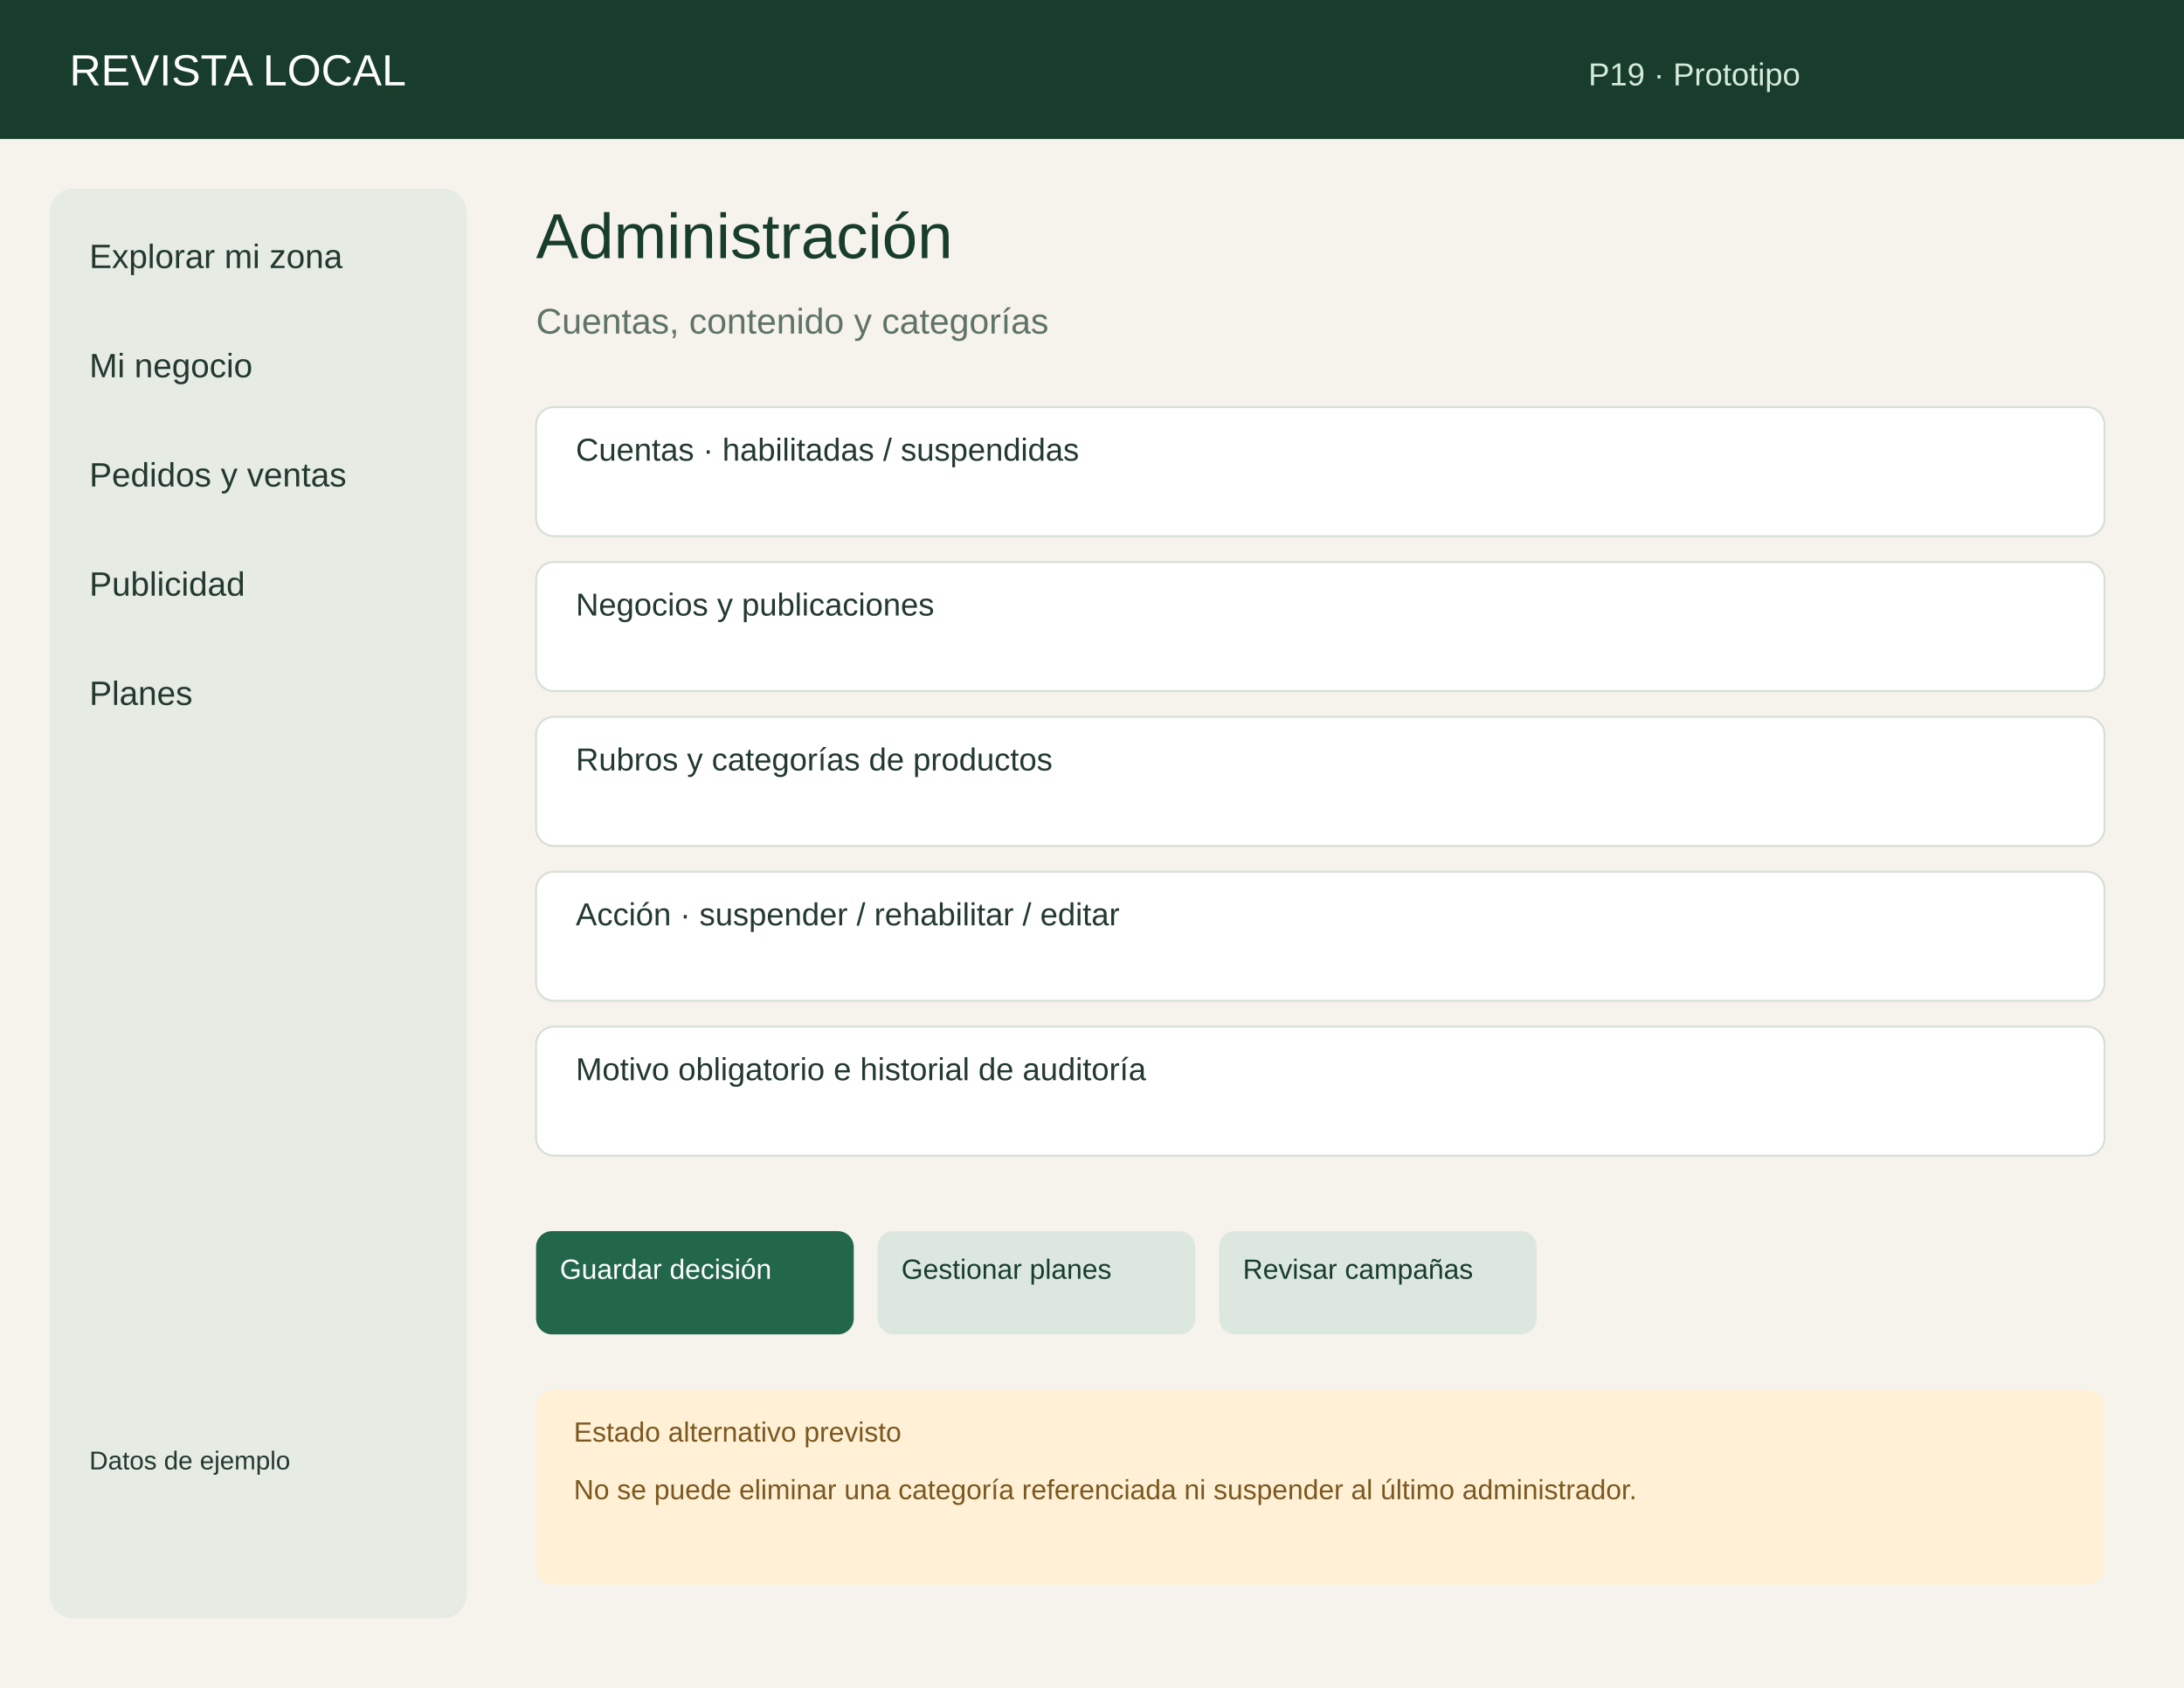
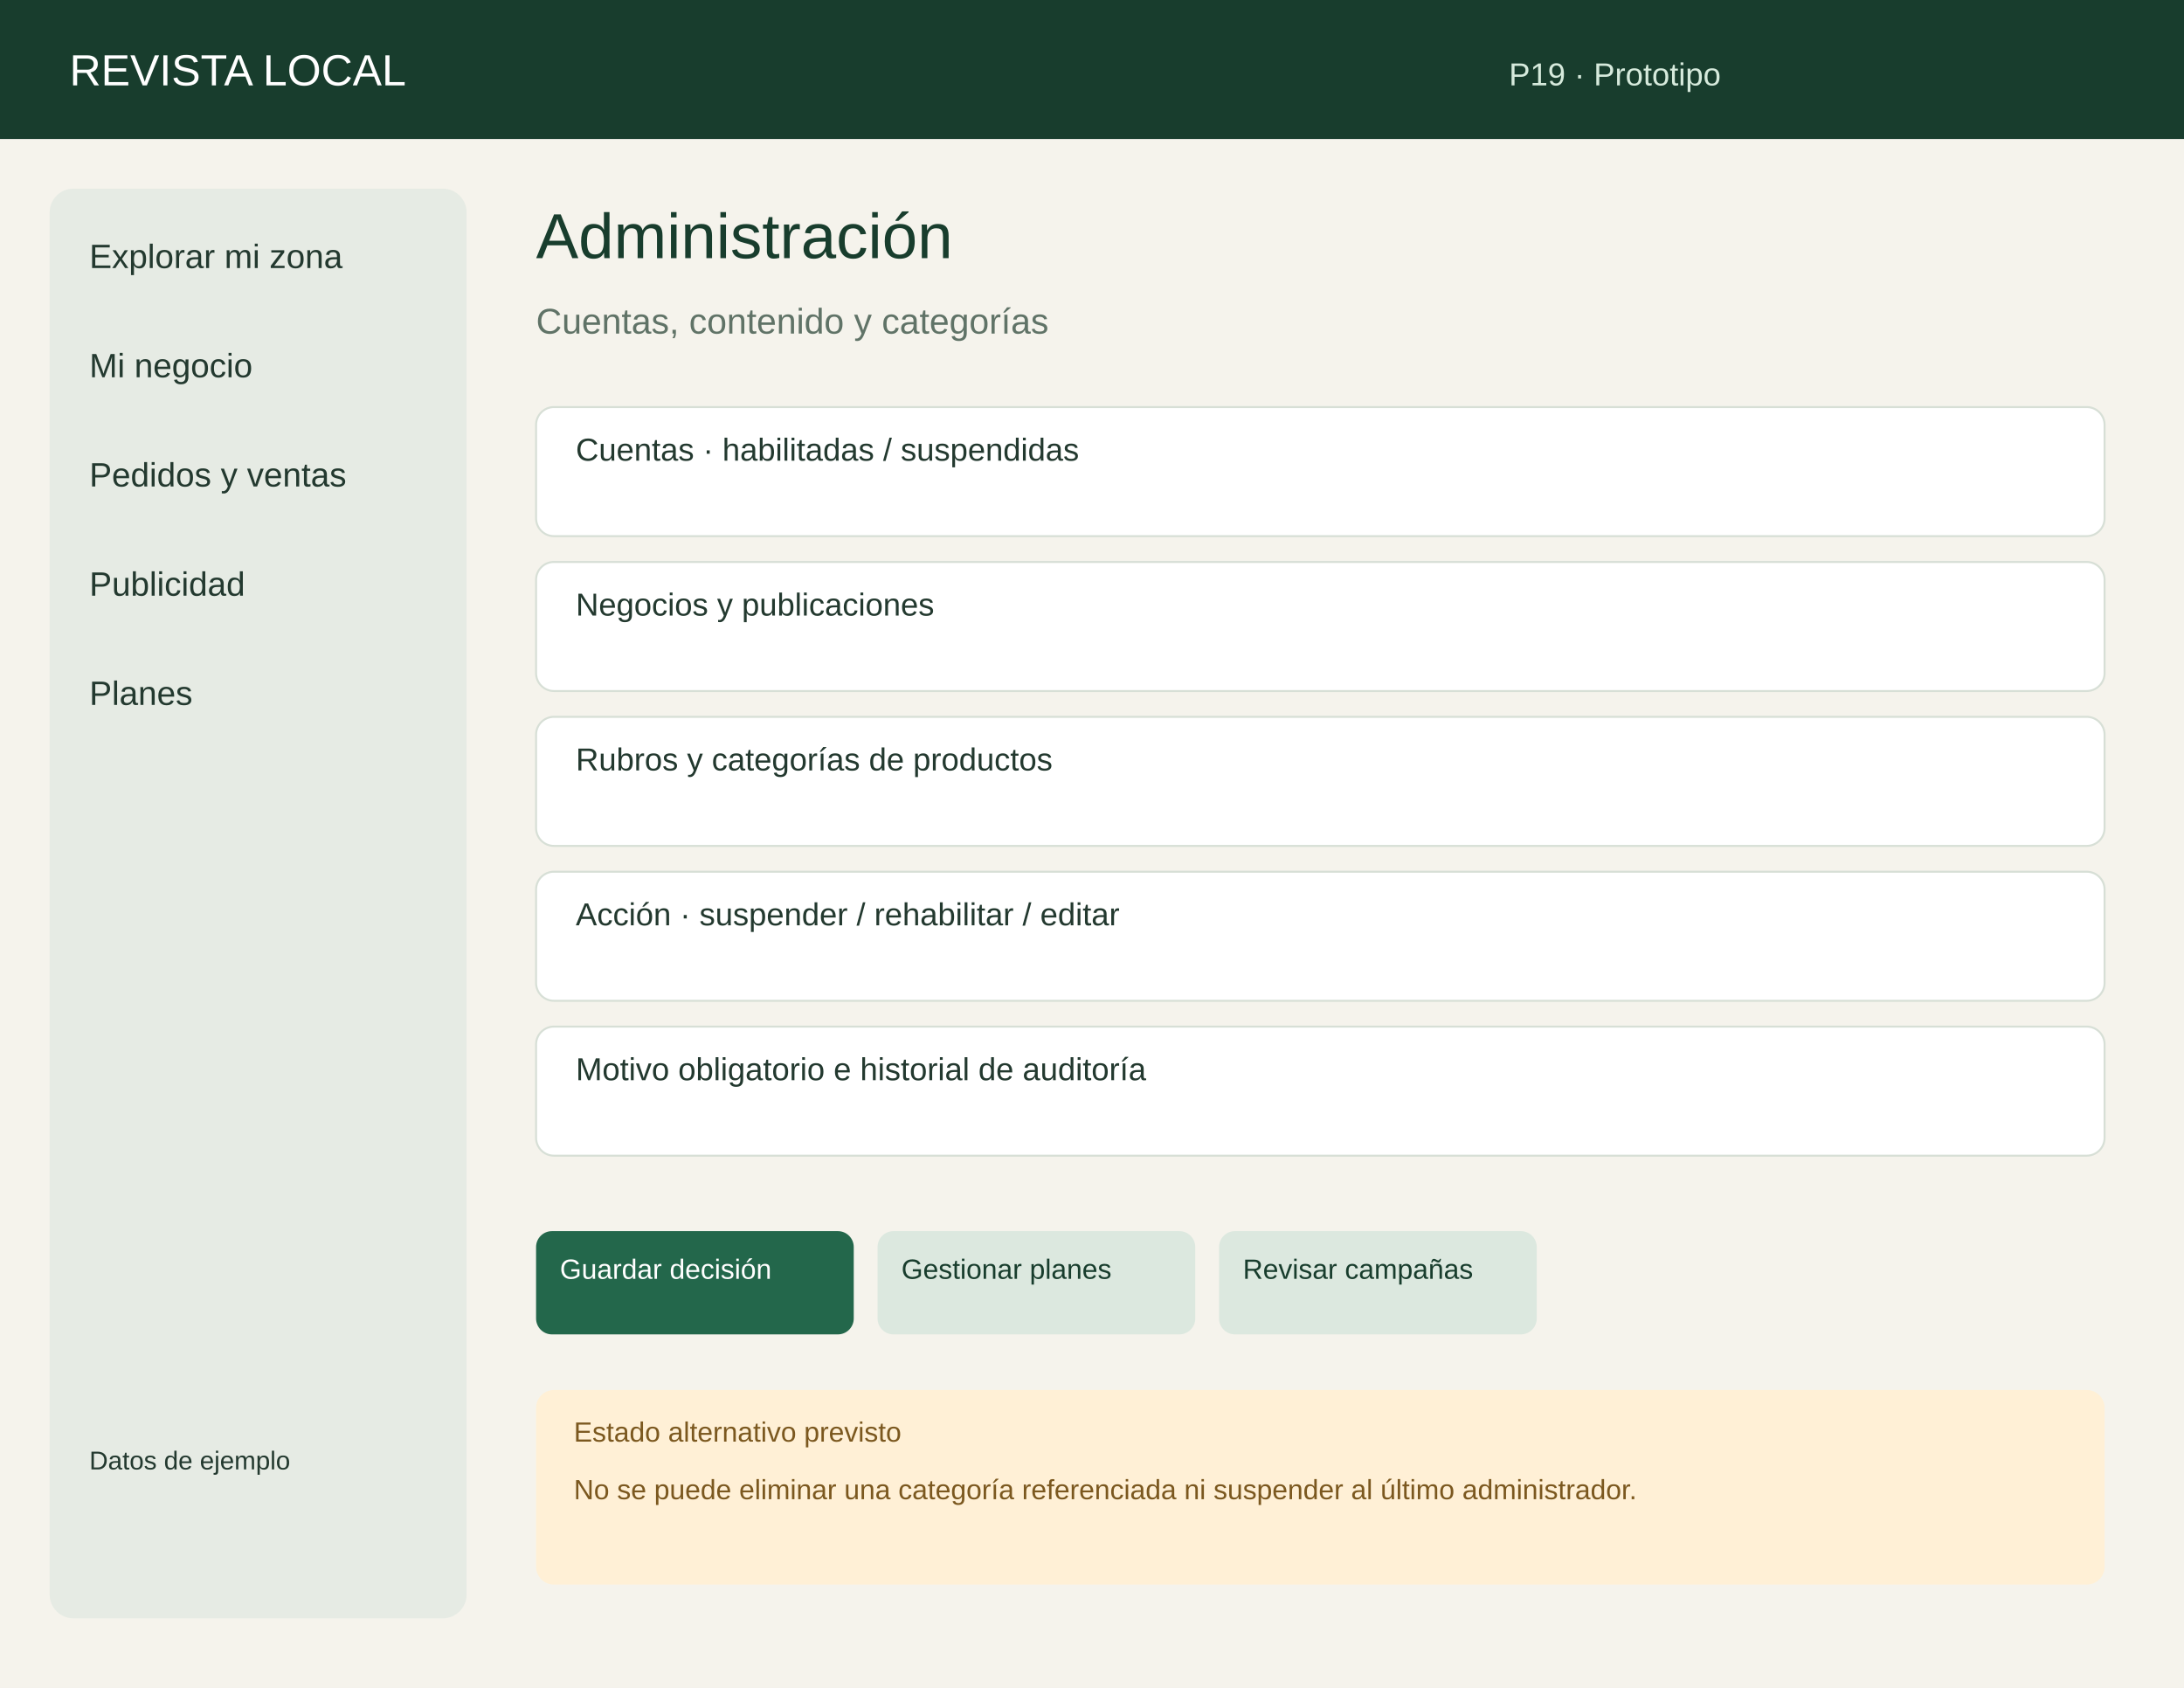
<svg xmlns="http://www.w3.org/2000/svg" width="1100" height="850" viewBox="0 0 1100 850">
  <rect width="1100" height="850" fill="#f5f3ec" />
  <rect x="0" y="0" width="1100" height="70" fill="#183d2d" />
  <text x="35" y="43" font-family="Arial" font-size="22" fill="#ffffff">
    <tspan x="35" dy="0">REVISTA LOCAL</tspan>
  </text>
-   <text x="800" y="43" font-family="Arial" font-size="16" fill="#d6eadc">
-     <tspan x="800" dy="0">P19 · Prototipo</tspan>
+   <text x="760" y="43" font-family="Arial" font-size="16" fill="#d6eadc">
+     <tspan x="760" dy="0">P19 · Prototipo</tspan>
  </text>
  <rect x="25" y="95" width="210" height="720" rx="12" fill="#e6ebe4" />
  <text x="45" y="135" font-family="Arial" font-size="17" fill="#23392f">
    <tspan x="45" dy="0">Explorar mi zona</tspan>
  </text>
  <text x="45" y="190" font-family="Arial" font-size="17" fill="#23392f">
    <tspan x="45" dy="0">Mi negocio</tspan>
  </text>
  <text x="45" y="245" font-family="Arial" font-size="17" fill="#23392f">
    <tspan x="45" dy="0">Pedidos y ventas</tspan>
  </text>
  <text x="45" y="300" font-family="Arial" font-size="17" fill="#23392f">
    <tspan x="45" dy="0">Publicidad</tspan>
  </text>
  <text x="45" y="355" font-family="Arial" font-size="17" fill="#23392f">
    <tspan x="45" dy="0">Planes</tspan>
  </text>
  <text x="45" y="740" font-family="Arial" font-size="13" fill="#23392f">
    <tspan x="45" dy="0">Datos de ejemplo</tspan>
  </text>
  <text x="270" y="130" font-family="Arial" font-size="32" fill="#183d2d">
    <tspan x="270" dy="0">Administración</tspan>
  </text>
  <text x="270" y="168" font-family="Arial" font-size="18" fill="#607367">
    <tspan x="270" dy="0">Cuentas, contenido y categorías</tspan>
  </text>
  <rect x="270" y="205" width="790" height="65" rx="9" fill="white" stroke="#d7dfd6" />
  <text x="290" y="232" font-family="Arial" font-size="16" fill="#23392f">
    <tspan x="290" dy="0">Cuentas · habilitadas / suspendidas</tspan>
  </text>
  <rect x="270" y="283" width="790" height="65" rx="9" fill="white" stroke="#d7dfd6" />
  <text x="290" y="310" font-family="Arial" font-size="16" fill="#23392f">
    <tspan x="290" dy="0">Negocios y publicaciones</tspan>
  </text>
  <rect x="270" y="361" width="790" height="65" rx="9" fill="white" stroke="#d7dfd6" />
  <text x="290" y="388" font-family="Arial" font-size="16" fill="#23392f">
    <tspan x="290" dy="0">Rubros y categorías de productos</tspan>
  </text>
  <rect x="270" y="439" width="790" height="65" rx="9" fill="white" stroke="#d7dfd6" />
  <text x="290" y="466" font-family="Arial" font-size="16" fill="#23392f">
    <tspan x="290" dy="0">Acción · suspender / rehabilitar / editar</tspan>
  </text>
  <rect x="270" y="517" width="790" height="65" rx="9" fill="white" stroke="#d7dfd6" />
  <text x="290" y="544" font-family="Arial" font-size="16" fill="#23392f">
    <tspan x="290" dy="0">Motivo obligatorio e historial de auditoría</tspan>
  </text>
  <a href="index.html#P19">
    <rect x="270" y="620" width="160" height="52" rx="8" fill="#23674b" />
    <text x="282" y="644" font-family="Arial" font-size="14" fill="white">
      <tspan x="282" dy="0">Guardar decisión</tspan>
    </text>
  </a>
  <a href="index.html#P15">
    <rect x="442" y="620" width="160" height="52" rx="8" fill="#dce8df" />
    <text x="454" y="644" font-family="Arial" font-size="14" fill="#183d2d">
      <tspan x="454" dy="0">Gestionar planes</tspan>
    </text>
  </a>
  <a href="index.html#P17">
    <rect x="614" y="620" width="160" height="52" rx="8" fill="#dce8df" />
    <text x="626" y="644" font-family="Arial" font-size="14" fill="#183d2d">
      <tspan x="626" dy="0">Revisar campañas</tspan>
    </text>
  </a>
  <rect x="270" y="700" width="790" height="98" rx="9" fill="#fff0d6" />
  <text x="289" y="726" font-family="Arial" font-size="14" fill="#7b581f">
    <tspan x="289" dy="0">Estado alternativo previsto</tspan>
  </text>
  <text x="289" y="755" font-family="Arial" font-size="14" fill="#7b581f">
    <tspan x="289" dy="0">No se puede eliminar una categoría referenciada ni suspender al último administrador.</tspan>
  </text>
</svg>
